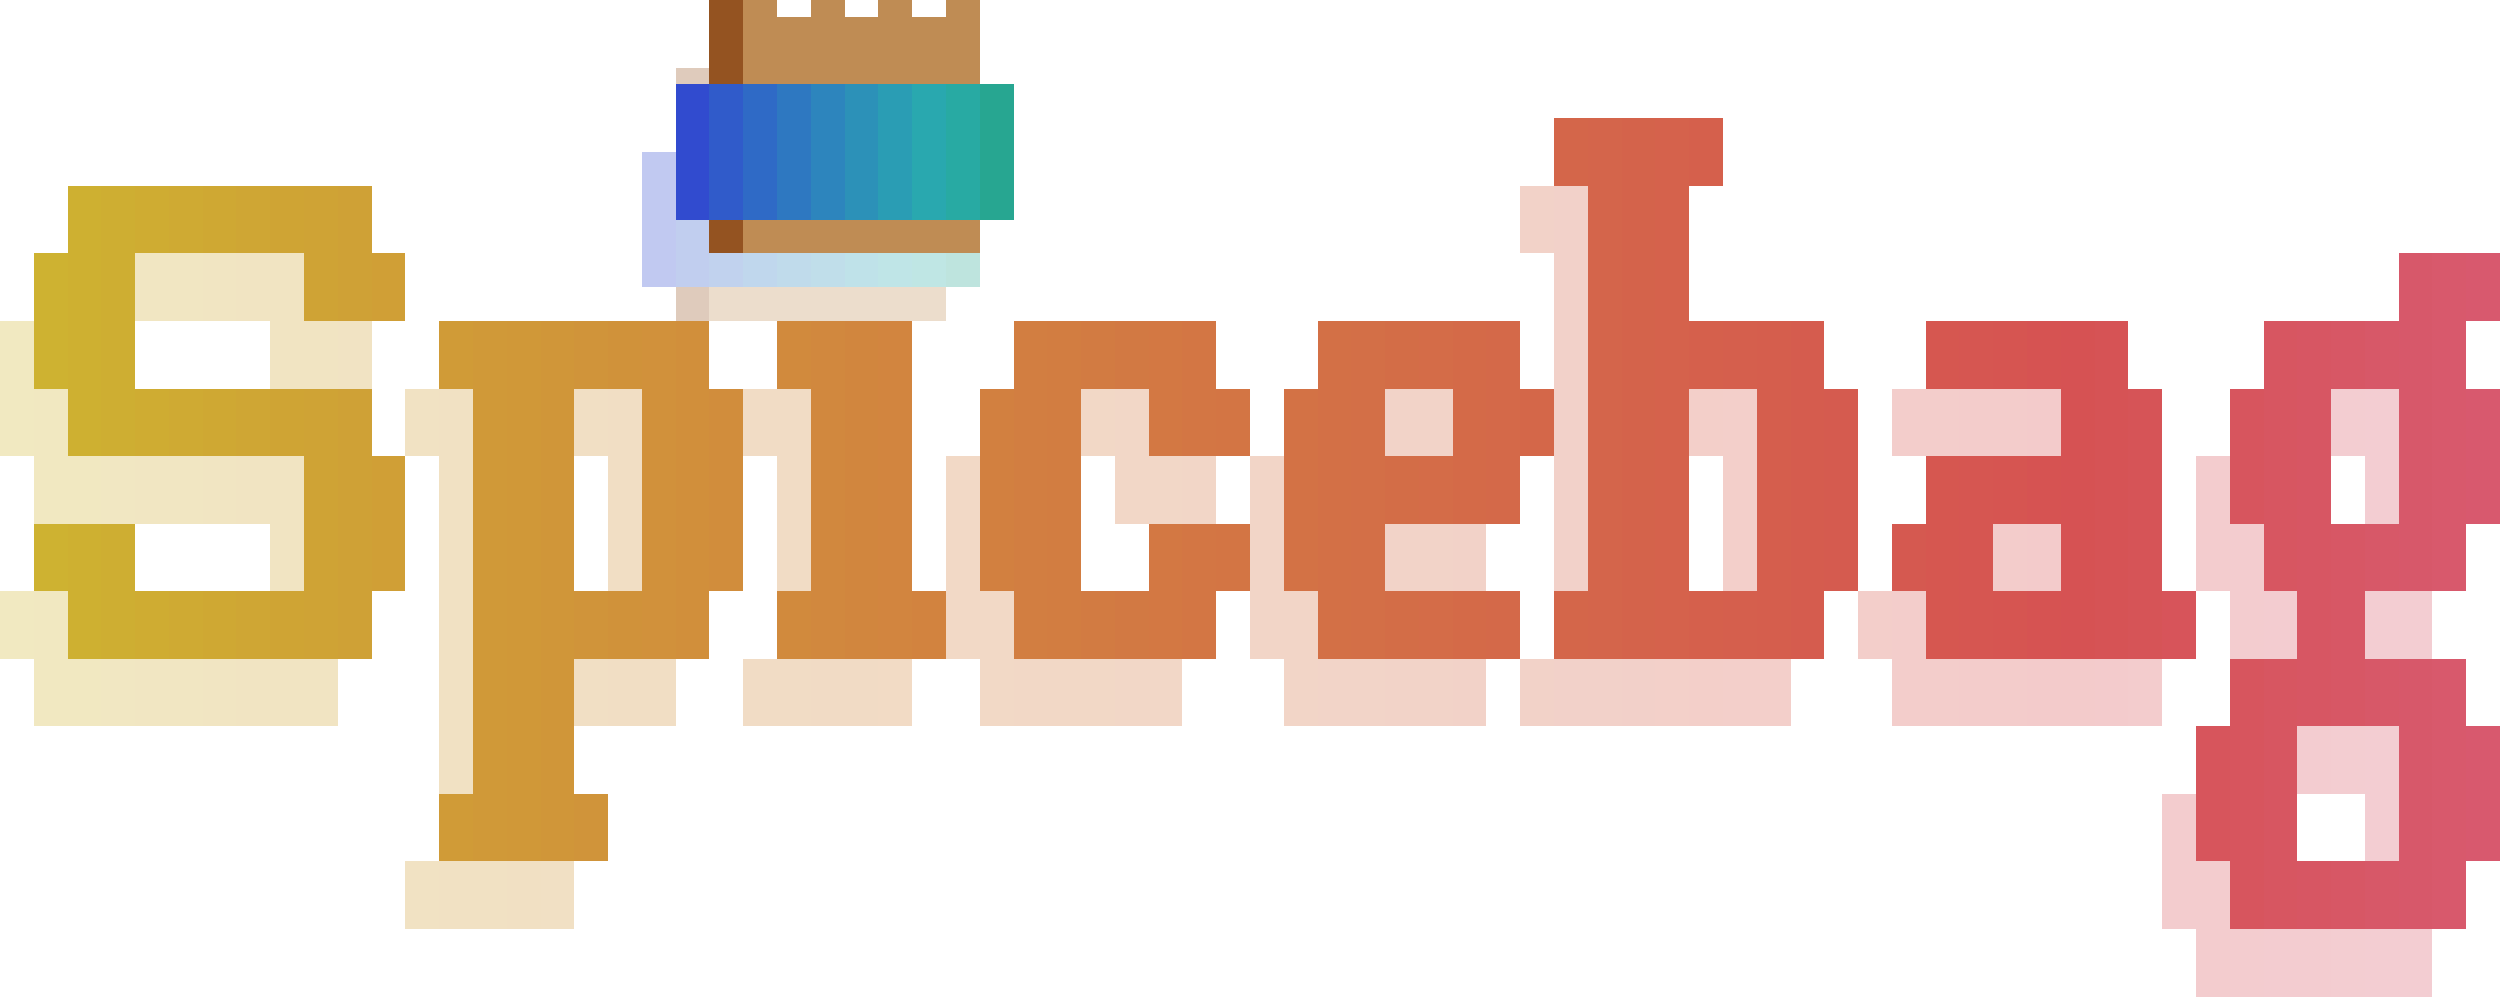
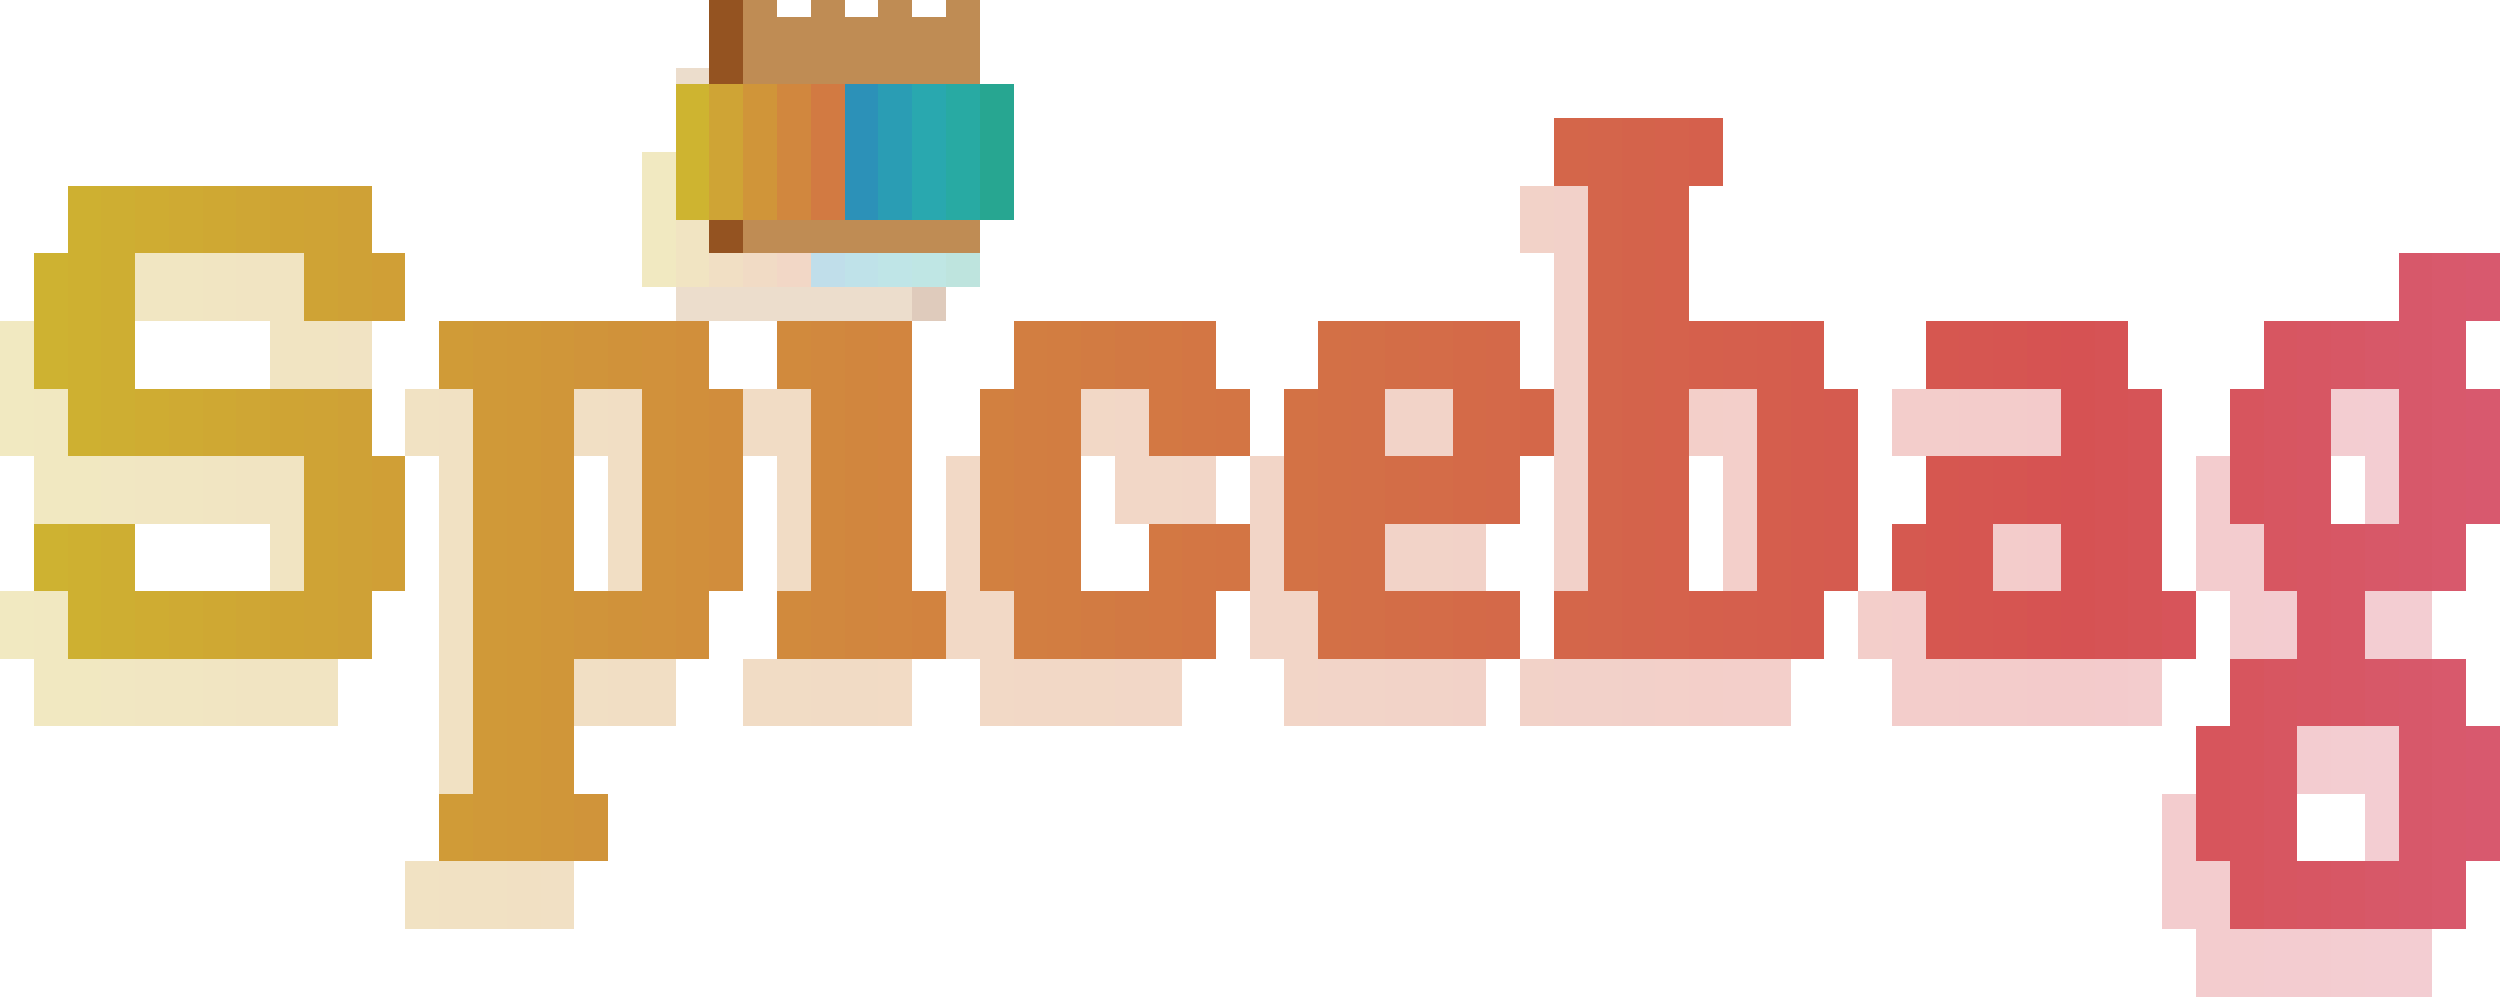
<svg xmlns="http://www.w3.org/2000/svg" width="592" height="236" viewBox="0 0 1184 472">
  <g shape-rendering="crispEdges">
    <rect x="736" y="56" width="16" height="32" fill="#D4664A" fill-opacity="1.0" />
    <rect x="752" y="56" width="16" height="32" fill="#D4654B" fill-opacity="1.0" />
    <rect x="768" y="56" width="16" height="32" fill="#D4634B" fill-opacity="1.0" />
    <rect x="784" y="56" width="16" height="32" fill="#D5624C" fill-opacity="1.0" />
    <rect x="800" y="56" width="16" height="32" fill="#D5604C" fill-opacity="1.0" />
    <rect x="32" y="88" width="16" height="32" fill="#CEB031" fill-opacity="1.0" />
    <rect x="48" y="88" width="16" height="32" fill="#CEAE32" fill-opacity="1.0" />
    <rect x="64" y="88" width="16" height="32" fill="#CFAC32" fill-opacity="1.0" />
    <rect x="80" y="88" width="16" height="32" fill="#CFAA33" fill-opacity="1.0" />
    <rect x="96" y="88" width="16" height="32" fill="#CFA833" fill-opacity="1.0" />
    <rect x="112" y="88" width="16" height="32" fill="#CFA634" fill-opacity="1.0" />
    <rect x="128" y="88" width="16" height="32" fill="#CFA434" fill-opacity="1.0" />
    <rect x="144" y="88" width="16" height="32" fill="#CFA335" fill-opacity="1.0" />
    <rect x="160" y="88" width="16" height="32" fill="#CFA136" fill-opacity="1.0" />
    <rect x="720" y="88" width="16" height="32" fill="#D46749" fill-opacity="0.3" />
    <rect x="736" y="88" width="16" height="32" fill="#D4664A" fill-opacity="0.3" />
    <rect x="752" y="88" width="16" height="32" fill="#D4654B" fill-opacity="1.0" />
    <rect x="768" y="88" width="16" height="32" fill="#D4634B" fill-opacity="1.0" />
    <rect x="784" y="88" width="16" height="32" fill="#D5624C" fill-opacity="1.0" />
    <rect x="16" y="120" width="16" height="32" fill="#CEB231" fill-opacity="1.0" />
    <rect x="32" y="120" width="16" height="32" fill="#CEB031" fill-opacity="1.0" />
    <rect x="48" y="120" width="16" height="32" fill="#CEAE32" fill-opacity="1.0" />
    <rect x="64" y="120" width="16" height="32" fill="#CFAC32" fill-opacity="0.3" />
    <rect x="80" y="120" width="16" height="32" fill="#CFAA33" fill-opacity="0.3" />
    <rect x="96" y="120" width="16" height="32" fill="#CFA833" fill-opacity="0.3" />
    <rect x="112" y="120" width="16" height="32" fill="#CFA634" fill-opacity="0.3" />
    <rect x="128" y="120" width="16" height="32" fill="#CFA434" fill-opacity="0.3" />
    <rect x="144" y="120" width="16" height="32" fill="#CFA335" fill-opacity="1.0" />
    <rect x="160" y="120" width="16" height="32" fill="#CFA136" fill-opacity="1.0" />
    <rect x="176" y="120" width="16" height="32" fill="#D09F36" fill-opacity="1.0" />
    <rect x="736" y="120" width="16" height="32" fill="#D4664A" fill-opacity="0.3" />
    <rect x="752" y="120" width="16" height="32" fill="#D4654B" fill-opacity="1.0" />
    <rect x="768" y="120" width="16" height="32" fill="#D4634B" fill-opacity="1.0" />
    <rect x="784" y="120" width="16" height="32" fill="#D5624C" fill-opacity="1.0" />
    <rect x="1136" y="120" width="16" height="32" fill="#D7586A" fill-opacity="1.0" />
    <rect x="1152" y="120" width="16" height="32" fill="#D8596C" fill-opacity="1.0" />
    <rect x="1168" y="120" width="16" height="32" fill="#D8596E" fill-opacity="1.0" />
    <rect x="0" y="152" width="16" height="32" fill="#CEB430" fill-opacity="0.3" />
    <rect x="16" y="152" width="16" height="32" fill="#CEB231" fill-opacity="1.0" />
    <rect x="32" y="152" width="16" height="32" fill="#CEB031" fill-opacity="1.0" />
    <rect x="48" y="152" width="16" height="32" fill="#CEAE32" fill-opacity="1.0" />
    <rect x="128" y="152" width="16" height="32" fill="#CFA434" fill-opacity="0.3" />
    <rect x="144" y="152" width="16" height="32" fill="#CFA335" fill-opacity="0.3" />
    <rect x="160" y="152" width="16" height="32" fill="#CFA136" fill-opacity="0.3" />
    <rect x="208" y="152" width="16" height="32" fill="#D09B37" fill-opacity="1.0" />
    <rect x="224" y="152" width="16" height="32" fill="#D09938" fill-opacity="1.0" />
    <rect x="240" y="152" width="16" height="32" fill="#D09838" fill-opacity="1.0" />
    <rect x="256" y="152" width="16" height="32" fill="#D09639" fill-opacity="1.0" />
    <rect x="272" y="152" width="16" height="32" fill="#D0943A" fill-opacity="1.0" />
    <rect x="288" y="152" width="16" height="32" fill="#D0923A" fill-opacity="1.0" />
    <rect x="304" y="152" width="16" height="32" fill="#D1913B" fill-opacity="1.0" />
    <rect x="320" y="152" width="16" height="32" fill="#D18F3B" fill-opacity="1.0" />
    <rect x="368" y="152" width="16" height="32" fill="#D18A3D" fill-opacity="1.0" />
    <rect x="384" y="152" width="16" height="32" fill="#D1883E" fill-opacity="1.0" />
    <rect x="400" y="152" width="16" height="32" fill="#D1863E" fill-opacity="1.0" />
    <rect x="416" y="152" width="16" height="32" fill="#D2853F" fill-opacity="1.0" />
    <rect x="480" y="152" width="16" height="32" fill="#D27E41" fill-opacity="1.0" />
    <rect x="496" y="152" width="16" height="32" fill="#D27D41" fill-opacity="1.0" />
    <rect x="512" y="152" width="16" height="32" fill="#D27B42" fill-opacity="1.0" />
    <rect x="528" y="152" width="16" height="32" fill="#D27943" fill-opacity="1.0" />
    <rect x="544" y="152" width="16" height="32" fill="#D37843" fill-opacity="1.0" />
    <rect x="560" y="152" width="16" height="32" fill="#D37644" fill-opacity="1.0" />
    <rect x="624" y="152" width="16" height="32" fill="#D37046" fill-opacity="1.0" />
    <rect x="640" y="152" width="16" height="32" fill="#D36F47" fill-opacity="1.0" />
    <rect x="656" y="152" width="16" height="32" fill="#D36D47" fill-opacity="1.0" />
    <rect x="672" y="152" width="16" height="32" fill="#D46C48" fill-opacity="1.0" />
    <rect x="688" y="152" width="16" height="32" fill="#D46A48" fill-opacity="1.0" />
    <rect x="704" y="152" width="16" height="32" fill="#D46949" fill-opacity="1.0" />
    <rect x="736" y="152" width="16" height="32" fill="#D4664A" fill-opacity="0.3" />
    <rect x="752" y="152" width="16" height="32" fill="#D4654B" fill-opacity="1.0" />
    <rect x="768" y="152" width="16" height="32" fill="#D4634B" fill-opacity="1.0" />
    <rect x="784" y="152" width="16" height="32" fill="#D5624C" fill-opacity="1.0" />
    <rect x="800" y="152" width="16" height="32" fill="#D5604C" fill-opacity="1.0" />
    <rect x="816" y="152" width="16" height="32" fill="#D55F4D" fill-opacity="1.0" />
    <rect x="832" y="152" width="16" height="32" fill="#D55E4D" fill-opacity="1.0" />
    <rect x="848" y="152" width="16" height="32" fill="#D55C4E" fill-opacity="1.0" />
    <rect x="912" y="152" width="16" height="32" fill="#D65750" fill-opacity="1.0" />
    <rect x="928" y="152" width="16" height="32" fill="#D65651" fill-opacity="1.0" />
    <rect x="944" y="152" width="16" height="32" fill="#D65551" fill-opacity="1.0" />
    <rect x="960" y="152" width="16" height="32" fill="#D65352" fill-opacity="1.0" />
    <rect x="976" y="152" width="16" height="32" fill="#D65253" fill-opacity="1.0" />
    <rect x="992" y="152" width="16" height="32" fill="#D65355" fill-opacity="1.0" />
    <rect x="1072" y="152" width="16" height="32" fill="#D75661" fill-opacity="1.0" />
    <rect x="1088" y="152" width="16" height="32" fill="#D75663" fill-opacity="1.0" />
    <rect x="1104" y="152" width="16" height="32" fill="#D75765" fill-opacity="1.0" />
    <rect x="1120" y="152" width="16" height="32" fill="#D75868" fill-opacity="1.0" />
    <rect x="1136" y="152" width="16" height="32" fill="#D7586A" fill-opacity="1.0" />
    <rect x="1152" y="152" width="16" height="32" fill="#D8596C" fill-opacity="1.0" />
    <rect x="0" y="184" width="16" height="32" fill="#CEB430" fill-opacity="0.3" />
    <rect x="16" y="184" width="16" height="32" fill="#CEB231" fill-opacity="0.3" />
    <rect x="32" y="184" width="16" height="32" fill="#CEB031" fill-opacity="1.0" />
    <rect x="48" y="184" width="16" height="32" fill="#CEAE32" fill-opacity="1.0" />
    <rect x="64" y="184" width="16" height="32" fill="#CFAC32" fill-opacity="1.0" />
    <rect x="80" y="184" width="16" height="32" fill="#CFAA33" fill-opacity="1.0" />
    <rect x="96" y="184" width="16" height="32" fill="#CFA833" fill-opacity="1.0" />
    <rect x="112" y="184" width="16" height="32" fill="#CFA634" fill-opacity="1.0" />
    <rect x="128" y="184" width="16" height="32" fill="#CFA434" fill-opacity="1.0" />
    <rect x="144" y="184" width="16" height="32" fill="#CFA335" fill-opacity="1.0" />
    <rect x="160" y="184" width="16" height="32" fill="#CFA136" fill-opacity="1.0" />
    <rect x="192" y="184" width="16" height="32" fill="#D09D37" fill-opacity="0.3" />
    <rect x="208" y="184" width="16" height="32" fill="#D09B37" fill-opacity="0.3" />
    <rect x="224" y="184" width="16" height="32" fill="#D09938" fill-opacity="1.0" />
    <rect x="240" y="184" width="16" height="32" fill="#D09838" fill-opacity="1.0" />
    <rect x="256" y="184" width="16" height="32" fill="#D09639" fill-opacity="1.0" />
    <rect x="272" y="184" width="16" height="32" fill="#D0943A" fill-opacity="0.3" />
    <rect x="288" y="184" width="16" height="32" fill="#D0923A" fill-opacity="0.3" />
    <rect x="304" y="184" width="16" height="32" fill="#D1913B" fill-opacity="1.0" />
    <rect x="320" y="184" width="16" height="32" fill="#D18F3B" fill-opacity="1.0" />
    <rect x="336" y="184" width="16" height="32" fill="#D18D3C" fill-opacity="1.0" />
    <rect x="352" y="184" width="16" height="32" fill="#D18B3C" fill-opacity="0.3" />
    <rect x="368" y="184" width="16" height="32" fill="#D18A3D" fill-opacity="0.3" />
    <rect x="384" y="184" width="16" height="32" fill="#D1883E" fill-opacity="1.0" />
    <rect x="400" y="184" width="16" height="32" fill="#D1863E" fill-opacity="1.0" />
    <rect x="416" y="184" width="16" height="32" fill="#D2853F" fill-opacity="1.0" />
    <rect x="464" y="184" width="16" height="32" fill="#D28040" fill-opacity="1.0" />
    <rect x="480" y="184" width="16" height="32" fill="#D27E41" fill-opacity="1.0" />
    <rect x="496" y="184" width="16" height="32" fill="#D27D41" fill-opacity="1.0" />
    <rect x="512" y="184" width="16" height="32" fill="#D27B42" fill-opacity="0.3" />
    <rect x="528" y="184" width="16" height="32" fill="#D27943" fill-opacity="0.3" />
    <rect x="544" y="184" width="16" height="32" fill="#D37843" fill-opacity="1.0" />
    <rect x="560" y="184" width="16" height="32" fill="#D37644" fill-opacity="1.0" />
    <rect x="576" y="184" width="16" height="32" fill="#D37544" fill-opacity="1.0" />
    <rect x="608" y="184" width="16" height="32" fill="#D37245" fill-opacity="1.0" />
    <rect x="624" y="184" width="16" height="32" fill="#D37046" fill-opacity="1.0" />
    <rect x="640" y="184" width="16" height="32" fill="#D36F47" fill-opacity="1.0" />
    <rect x="656" y="184" width="16" height="32" fill="#D36D47" fill-opacity="0.3" />
    <rect x="672" y="184" width="16" height="32" fill="#D46C48" fill-opacity="0.3" />
    <rect x="688" y="184" width="16" height="32" fill="#D46A48" fill-opacity="1.0" />
    <rect x="704" y="184" width="16" height="32" fill="#D46949" fill-opacity="1.0" />
    <rect x="720" y="184" width="16" height="32" fill="#D46749" fill-opacity="1.0" />
    <rect x="736" y="184" width="16" height="32" fill="#D4664A" fill-opacity="0.3" />
    <rect x="752" y="184" width="16" height="32" fill="#D4654B" fill-opacity="1.0" />
    <rect x="768" y="184" width="16" height="32" fill="#D4634B" fill-opacity="1.0" />
    <rect x="784" y="184" width="16" height="32" fill="#D5624C" fill-opacity="1.0" />
    <rect x="800" y="184" width="16" height="32" fill="#D5604C" fill-opacity="0.3" />
    <rect x="816" y="184" width="16" height="32" fill="#D55F4D" fill-opacity="0.3" />
    <rect x="832" y="184" width="16" height="32" fill="#D55E4D" fill-opacity="1.0" />
    <rect x="848" y="184" width="16" height="32" fill="#D55C4E" fill-opacity="1.0" />
    <rect x="864" y="184" width="16" height="32" fill="#D55B4F" fill-opacity="1.0" />
    <rect x="896" y="184" width="16" height="32" fill="#D55950" fill-opacity="0.3" />
    <rect x="912" y="184" width="16" height="32" fill="#D65750" fill-opacity="0.3" />
    <rect x="928" y="184" width="16" height="32" fill="#D65651" fill-opacity="0.3" />
    <rect x="944" y="184" width="16" height="32" fill="#D65551" fill-opacity="0.3" />
    <rect x="960" y="184" width="16" height="32" fill="#D65352" fill-opacity="0.3" />
    <rect x="976" y="184" width="16" height="32" fill="#D65253" fill-opacity="1.0" />
    <rect x="992" y="184" width="16" height="32" fill="#D65355" fill-opacity="1.0" />
    <rect x="1008" y="184" width="16" height="32" fill="#D65457" fill-opacity="1.0" />
    <rect x="1056" y="184" width="16" height="32" fill="#D7555E" fill-opacity="1.0" />
    <rect x="1072" y="184" width="16" height="32" fill="#D75661" fill-opacity="1.0" />
    <rect x="1088" y="184" width="16" height="32" fill="#D75663" fill-opacity="1.0" />
    <rect x="1104" y="184" width="16" height="32" fill="#D75765" fill-opacity="0.3" />
    <rect x="1120" y="184" width="16" height="32" fill="#D75868" fill-opacity="0.3" />
    <rect x="1136" y="184" width="16" height="32" fill="#D7586A" fill-opacity="1.0" />
    <rect x="1152" y="184" width="16" height="32" fill="#D8596C" fill-opacity="1.0" />
    <rect x="1168" y="184" width="16" height="32" fill="#D8596E" fill-opacity="1.0" />
    <rect x="16" y="216" width="16" height="32" fill="#CEB231" fill-opacity="0.3" />
    <rect x="32" y="216" width="16" height="32" fill="#CEB031" fill-opacity="0.3" />
    <rect x="48" y="216" width="16" height="32" fill="#CEAE32" fill-opacity="0.3" />
    <rect x="64" y="216" width="16" height="32" fill="#CFAC32" fill-opacity="0.3" />
    <rect x="80" y="216" width="16" height="32" fill="#CFAA33" fill-opacity="0.3" />
    <rect x="96" y="216" width="16" height="32" fill="#CFA833" fill-opacity="0.3" />
    <rect x="112" y="216" width="16" height="32" fill="#CFA634" fill-opacity="0.3" />
    <rect x="128" y="216" width="16" height="32" fill="#CFA434" fill-opacity="0.3" />
    <rect x="144" y="216" width="16" height="32" fill="#CFA335" fill-opacity="1.0" />
    <rect x="160" y="216" width="16" height="32" fill="#CFA136" fill-opacity="1.0" />
    <rect x="176" y="216" width="16" height="32" fill="#D09F36" fill-opacity="1.0" />
    <rect x="208" y="216" width="16" height="32" fill="#D09B37" fill-opacity="0.3" />
    <rect x="224" y="216" width="16" height="32" fill="#D09938" fill-opacity="1.0" />
    <rect x="240" y="216" width="16" height="32" fill="#D09838" fill-opacity="1.0" />
    <rect x="256" y="216" width="16" height="32" fill="#D09639" fill-opacity="1.0" />
    <rect x="288" y="216" width="16" height="32" fill="#D0923A" fill-opacity="0.3" />
    <rect x="304" y="216" width="16" height="32" fill="#D1913B" fill-opacity="1.0" />
    <rect x="320" y="216" width="16" height="32" fill="#D18F3B" fill-opacity="1.0" />
    <rect x="336" y="216" width="16" height="32" fill="#D18D3C" fill-opacity="1.0" />
    <rect x="368" y="216" width="16" height="32" fill="#D18A3D" fill-opacity="0.3" />
    <rect x="384" y="216" width="16" height="32" fill="#D1883E" fill-opacity="1.0" />
    <rect x="400" y="216" width="16" height="32" fill="#D1863E" fill-opacity="1.0" />
    <rect x="416" y="216" width="16" height="32" fill="#D2853F" fill-opacity="1.0" />
    <rect x="448" y="216" width="16" height="32" fill="#D28140" fill-opacity="0.3" />
    <rect x="464" y="216" width="16" height="32" fill="#D28040" fill-opacity="1.0" />
    <rect x="480" y="216" width="16" height="32" fill="#D27E41" fill-opacity="1.0" />
    <rect x="496" y="216" width="16" height="32" fill="#D27D41" fill-opacity="1.0" />
    <rect x="528" y="216" width="16" height="32" fill="#D27943" fill-opacity="0.3" />
    <rect x="544" y="216" width="16" height="32" fill="#D37843" fill-opacity="0.3" />
    <rect x="560" y="216" width="16" height="32" fill="#D37644" fill-opacity="0.3" />
    <rect x="592" y="216" width="16" height="32" fill="#D37345" fill-opacity="0.3" />
    <rect x="608" y="216" width="16" height="32" fill="#D37245" fill-opacity="1.0" />
    <rect x="624" y="216" width="16" height="32" fill="#D37046" fill-opacity="1.0" />
    <rect x="640" y="216" width="16" height="32" fill="#D36F47" fill-opacity="1.0" />
    <rect x="656" y="216" width="16" height="32" fill="#D36D47" fill-opacity="1.0" />
    <rect x="672" y="216" width="16" height="32" fill="#D46C48" fill-opacity="1.0" />
    <rect x="688" y="216" width="16" height="32" fill="#D46A48" fill-opacity="1.0" />
    <rect x="704" y="216" width="16" height="32" fill="#D46949" fill-opacity="1.0" />
    <rect x="736" y="216" width="16" height="32" fill="#D4664A" fill-opacity="0.3" />
    <rect x="752" y="216" width="16" height="32" fill="#D4654B" fill-opacity="1.0" />
    <rect x="768" y="216" width="16" height="32" fill="#D4634B" fill-opacity="1.0" />
    <rect x="784" y="216" width="16" height="32" fill="#D5624C" fill-opacity="1.0" />
    <rect x="816" y="216" width="16" height="32" fill="#D55F4D" fill-opacity="0.3" />
    <rect x="832" y="216" width="16" height="32" fill="#D55E4D" fill-opacity="1.0" />
    <rect x="848" y="216" width="16" height="32" fill="#D55C4E" fill-opacity="1.0" />
    <rect x="864" y="216" width="16" height="32" fill="#D55B4F" fill-opacity="1.0" />
    <rect x="912" y="216" width="16" height="32" fill="#D65750" fill-opacity="1.0" />
    <rect x="928" y="216" width="16" height="32" fill="#D65651" fill-opacity="1.0" />
    <rect x="944" y="216" width="16" height="32" fill="#D65551" fill-opacity="1.0" />
    <rect x="960" y="216" width="16" height="32" fill="#D65352" fill-opacity="1.0" />
    <rect x="976" y="216" width="16" height="32" fill="#D65253" fill-opacity="1.0" />
    <rect x="992" y="216" width="16" height="32" fill="#D65355" fill-opacity="1.0" />
    <rect x="1008" y="216" width="16" height="32" fill="#D65457" fill-opacity="1.0" />
    <rect x="1040" y="216" width="16" height="32" fill="#D7555C" fill-opacity="0.3" />
    <rect x="1056" y="216" width="16" height="32" fill="#D7555E" fill-opacity="1.0" />
    <rect x="1072" y="216" width="16" height="32" fill="#D75661" fill-opacity="1.0" />
    <rect x="1088" y="216" width="16" height="32" fill="#D75663" fill-opacity="1.0" />
    <rect x="1120" y="216" width="16" height="32" fill="#D75868" fill-opacity="0.3" />
    <rect x="1136" y="216" width="16" height="32" fill="#D7586A" fill-opacity="1.0" />
    <rect x="1152" y="216" width="16" height="32" fill="#D8596C" fill-opacity="1.0" />
    <rect x="1168" y="216" width="16" height="32" fill="#D8596E" fill-opacity="1.0" />
    <rect x="16" y="248" width="16" height="32" fill="#CEB231" fill-opacity="1.0" />
    <rect x="32" y="248" width="16" height="32" fill="#CEB031" fill-opacity="1.0" />
    <rect x="48" y="248" width="16" height="32" fill="#CEAE32" fill-opacity="1.0" />
    <rect x="128" y="248" width="16" height="32" fill="#CFA434" fill-opacity="0.3" />
    <rect x="144" y="248" width="16" height="32" fill="#CFA335" fill-opacity="1.0" />
    <rect x="160" y="248" width="16" height="32" fill="#CFA136" fill-opacity="1.0" />
    <rect x="176" y="248" width="16" height="32" fill="#D09F36" fill-opacity="1.0" />
    <rect x="208" y="248" width="16" height="32" fill="#D09B37" fill-opacity="0.3" />
    <rect x="224" y="248" width="16" height="32" fill="#D09938" fill-opacity="1.0" />
    <rect x="240" y="248" width="16" height="32" fill="#D09838" fill-opacity="1.0" />
    <rect x="256" y="248" width="16" height="32" fill="#D09639" fill-opacity="1.0" />
    <rect x="288" y="248" width="16" height="32" fill="#D0923A" fill-opacity="0.3" />
    <rect x="304" y="248" width="16" height="32" fill="#D1913B" fill-opacity="1.0" />
    <rect x="320" y="248" width="16" height="32" fill="#D18F3B" fill-opacity="1.0" />
    <rect x="336" y="248" width="16" height="32" fill="#D18D3C" fill-opacity="1.0" />
    <rect x="368" y="248" width="16" height="32" fill="#D18A3D" fill-opacity="0.3" />
    <rect x="384" y="248" width="16" height="32" fill="#D1883E" fill-opacity="1.0" />
    <rect x="400" y="248" width="16" height="32" fill="#D1863E" fill-opacity="1.0" />
    <rect x="416" y="248" width="16" height="32" fill="#D2853F" fill-opacity="1.0" />
    <rect x="448" y="248" width="16" height="32" fill="#D28140" fill-opacity="0.3" />
    <rect x="464" y="248" width="16" height="32" fill="#D28040" fill-opacity="1.0" />
    <rect x="480" y="248" width="16" height="32" fill="#D27E41" fill-opacity="1.0" />
    <rect x="496" y="248" width="16" height="32" fill="#D27D41" fill-opacity="1.0" />
    <rect x="544" y="248" width="16" height="32" fill="#D37843" fill-opacity="1.0" />
    <rect x="560" y="248" width="16" height="32" fill="#D37644" fill-opacity="1.0" />
    <rect x="576" y="248" width="16" height="32" fill="#D37544" fill-opacity="1.0" />
    <rect x="592" y="248" width="16" height="32" fill="#D37345" fill-opacity="0.3" />
    <rect x="608" y="248" width="16" height="32" fill="#D37245" fill-opacity="1.0" />
    <rect x="624" y="248" width="16" height="32" fill="#D37046" fill-opacity="1.0" />
    <rect x="640" y="248" width="16" height="32" fill="#D36F47" fill-opacity="1.0" />
    <rect x="656" y="248" width="16" height="32" fill="#D36D47" fill-opacity="0.3" />
    <rect x="672" y="248" width="16" height="32" fill="#D46C48" fill-opacity="0.3" />
    <rect x="688" y="248" width="16" height="32" fill="#D46A48" fill-opacity="0.3" />
    <rect x="736" y="248" width="16" height="32" fill="#D4664A" fill-opacity="0.3" />
    <rect x="752" y="248" width="16" height="32" fill="#D4654B" fill-opacity="1.0" />
    <rect x="768" y="248" width="16" height="32" fill="#D4634B" fill-opacity="1.0" />
    <rect x="784" y="248" width="16" height="32" fill="#D5624C" fill-opacity="1.0" />
    <rect x="816" y="248" width="16" height="32" fill="#D55F4D" fill-opacity="0.3" />
    <rect x="832" y="248" width="16" height="32" fill="#D55E4D" fill-opacity="1.0" />
    <rect x="848" y="248" width="16" height="32" fill="#D55C4E" fill-opacity="1.0" />
    <rect x="864" y="248" width="16" height="32" fill="#D55B4F" fill-opacity="1.0" />
    <rect x="896" y="248" width="16" height="32" fill="#D55950" fill-opacity="1.0" />
    <rect x="912" y="248" width="16" height="32" fill="#D65750" fill-opacity="1.0" />
    <rect x="928" y="248" width="16" height="32" fill="#D65651" fill-opacity="1.0" />
    <rect x="944" y="248" width="16" height="32" fill="#D65551" fill-opacity="0.3" />
    <rect x="960" y="248" width="16" height="32" fill="#D65352" fill-opacity="0.3" />
    <rect x="976" y="248" width="16" height="32" fill="#D65253" fill-opacity="1.0" />
    <rect x="992" y="248" width="16" height="32" fill="#D65355" fill-opacity="1.0" />
    <rect x="1008" y="248" width="16" height="32" fill="#D65457" fill-opacity="1.0" />
    <rect x="1040" y="248" width="16" height="32" fill="#D7555C" fill-opacity="0.3" />
    <rect x="1056" y="248" width="16" height="32" fill="#D7555E" fill-opacity="0.3" />
    <rect x="1072" y="248" width="16" height="32" fill="#D75661" fill-opacity="1.0" />
    <rect x="1088" y="248" width="16" height="32" fill="#D75663" fill-opacity="1.0" />
    <rect x="1104" y="248" width="16" height="32" fill="#D75765" fill-opacity="1.0" />
    <rect x="1120" y="248" width="16" height="32" fill="#D75868" fill-opacity="1.0" />
    <rect x="1136" y="248" width="16" height="32" fill="#D7586A" fill-opacity="1.0" />
    <rect x="1152" y="248" width="16" height="32" fill="#D8596C" fill-opacity="1.0" />
    <rect x="0" y="280" width="16" height="32" fill="#CEB430" fill-opacity="0.3" />
    <rect x="16" y="280" width="16" height="32" fill="#CEB231" fill-opacity="0.3" />
    <rect x="32" y="280" width="16" height="32" fill="#CEB031" fill-opacity="1.0" />
    <rect x="48" y="280" width="16" height="32" fill="#CEAE32" fill-opacity="1.0" />
    <rect x="64" y="280" width="16" height="32" fill="#CFAC32" fill-opacity="1.0" />
    <rect x="80" y="280" width="16" height="32" fill="#CFAA33" fill-opacity="1.0" />
    <rect x="96" y="280" width="16" height="32" fill="#CFA833" fill-opacity="1.0" />
    <rect x="112" y="280" width="16" height="32" fill="#CFA634" fill-opacity="1.0" />
    <rect x="128" y="280" width="16" height="32" fill="#CFA434" fill-opacity="1.0" />
    <rect x="144" y="280" width="16" height="32" fill="#CFA335" fill-opacity="1.0" />
    <rect x="160" y="280" width="16" height="32" fill="#CFA136" fill-opacity="1.0" />
    <rect x="208" y="280" width="16" height="32" fill="#D09B37" fill-opacity="0.3" />
    <rect x="224" y="280" width="16" height="32" fill="#D09938" fill-opacity="1.0" />
    <rect x="240" y="280" width="16" height="32" fill="#D09838" fill-opacity="1.0" />
    <rect x="256" y="280" width="16" height="32" fill="#D09639" fill-opacity="1.0" />
    <rect x="272" y="280" width="16" height="32" fill="#D0943A" fill-opacity="1.0" />
    <rect x="288" y="280" width="16" height="32" fill="#D0923A" fill-opacity="1.0" />
    <rect x="304" y="280" width="16" height="32" fill="#D1913B" fill-opacity="1.0" />
    <rect x="320" y="280" width="16" height="32" fill="#D18F3B" fill-opacity="1.0" />
    <rect x="368" y="280" width="16" height="32" fill="#D18A3D" fill-opacity="1.0" />
    <rect x="384" y="280" width="16" height="32" fill="#D1883E" fill-opacity="1.0" />
    <rect x="400" y="280" width="16" height="32" fill="#D1863E" fill-opacity="1.0" />
    <rect x="416" y="280" width="16" height="32" fill="#D2853F" fill-opacity="1.0" />
    <rect x="432" y="280" width="16" height="32" fill="#D2833F" fill-opacity="1.0" />
    <rect x="448" y="280" width="16" height="32" fill="#D28140" fill-opacity="0.3" />
    <rect x="464" y="280" width="16" height="32" fill="#D28040" fill-opacity="0.3" />
    <rect x="480" y="280" width="16" height="32" fill="#D27E41" fill-opacity="1.0" />
    <rect x="496" y="280" width="16" height="32" fill="#D27D41" fill-opacity="1.0" />
    <rect x="512" y="280" width="16" height="32" fill="#D27B42" fill-opacity="1.0" />
    <rect x="528" y="280" width="16" height="32" fill="#D27943" fill-opacity="1.0" />
    <rect x="544" y="280" width="16" height="32" fill="#D37843" fill-opacity="1.0" />
    <rect x="560" y="280" width="16" height="32" fill="#D37644" fill-opacity="1.0" />
    <rect x="592" y="280" width="16" height="32" fill="#D37345" fill-opacity="0.3" />
    <rect x="608" y="280" width="16" height="32" fill="#D37245" fill-opacity="0.3" />
    <rect x="624" y="280" width="16" height="32" fill="#D37046" fill-opacity="1.0" />
    <rect x="640" y="280" width="16" height="32" fill="#D36F47" fill-opacity="1.0" />
    <rect x="656" y="280" width="16" height="32" fill="#D36D47" fill-opacity="1.0" />
    <rect x="672" y="280" width="16" height="32" fill="#D46C48" fill-opacity="1.0" />
    <rect x="688" y="280" width="16" height="32" fill="#D46A48" fill-opacity="1.0" />
    <rect x="704" y="280" width="16" height="32" fill="#D46949" fill-opacity="1.0" />
    <rect x="736" y="280" width="16" height="32" fill="#D4664A" fill-opacity="1.0" />
    <rect x="752" y="280" width="16" height="32" fill="#D4654B" fill-opacity="1.0" />
    <rect x="768" y="280" width="16" height="32" fill="#D4634B" fill-opacity="1.0" />
    <rect x="784" y="280" width="16" height="32" fill="#D5624C" fill-opacity="1.0" />
    <rect x="800" y="280" width="16" height="32" fill="#D5604C" fill-opacity="1.0" />
    <rect x="816" y="280" width="16" height="32" fill="#D55F4D" fill-opacity="1.0" />
    <rect x="832" y="280" width="16" height="32" fill="#D55E4D" fill-opacity="1.0" />
    <rect x="848" y="280" width="16" height="32" fill="#D55C4E" fill-opacity="1.0" />
    <rect x="880" y="280" width="16" height="32" fill="#D55A4F" fill-opacity="0.3" />
    <rect x="896" y="280" width="16" height="32" fill="#D55950" fill-opacity="0.3" />
    <rect x="912" y="280" width="16" height="32" fill="#D65750" fill-opacity="1.0" />
    <rect x="928" y="280" width="16" height="32" fill="#D65651" fill-opacity="1.0" />
    <rect x="944" y="280" width="16" height="32" fill="#D65551" fill-opacity="1.0" />
    <rect x="960" y="280" width="16" height="32" fill="#D65352" fill-opacity="1.0" />
    <rect x="976" y="280" width="16" height="32" fill="#D65253" fill-opacity="1.0" />
    <rect x="992" y="280" width="16" height="32" fill="#D65355" fill-opacity="1.0" />
    <rect x="1008" y="280" width="16" height="32" fill="#D65457" fill-opacity="1.0" />
    <rect x="1024" y="280" width="16" height="32" fill="#D7545A" fill-opacity="1.0" />
    <rect x="1056" y="280" width="16" height="32" fill="#D7555E" fill-opacity="0.3" />
    <rect x="1072" y="280" width="16" height="32" fill="#D75661" fill-opacity="0.3" />
    <rect x="1088" y="280" width="16" height="32" fill="#D75663" fill-opacity="1.0" />
    <rect x="1104" y="280" width="16" height="32" fill="#D75765" fill-opacity="1.0" />
    <rect x="1120" y="280" width="16" height="32" fill="#D75868" fill-opacity="0.3" />
    <rect x="1136" y="280" width="16" height="32" fill="#D7586A" fill-opacity="0.3" />
    <rect x="16" y="312" width="16" height="32" fill="#CEB231" fill-opacity="0.3" />
    <rect x="32" y="312" width="16" height="32" fill="#CEB031" fill-opacity="0.3" />
    <rect x="48" y="312" width="16" height="32" fill="#CEAE32" fill-opacity="0.3" />
    <rect x="64" y="312" width="16" height="32" fill="#CFAC32" fill-opacity="0.3" />
    <rect x="80" y="312" width="16" height="32" fill="#CFAA33" fill-opacity="0.3" />
    <rect x="96" y="312" width="16" height="32" fill="#CFA833" fill-opacity="0.3" />
    <rect x="112" y="312" width="16" height="32" fill="#CFA634" fill-opacity="0.3" />
    <rect x="128" y="312" width="16" height="32" fill="#CFA434" fill-opacity="0.3" />
    <rect x="144" y="312" width="16" height="32" fill="#CFA335" fill-opacity="0.3" />
    <rect x="208" y="312" width="16" height="32" fill="#D09B37" fill-opacity="0.3" />
    <rect x="224" y="312" width="16" height="32" fill="#D09938" fill-opacity="1.0" />
    <rect x="240" y="312" width="16" height="32" fill="#D09838" fill-opacity="1.0" />
    <rect x="256" y="312" width="16" height="32" fill="#D09639" fill-opacity="1.0" />
    <rect x="272" y="312" width="16" height="32" fill="#D0943A" fill-opacity="0.3" />
    <rect x="288" y="312" width="16" height="32" fill="#D0923A" fill-opacity="0.3" />
    <rect x="304" y="312" width="16" height="32" fill="#D1913B" fill-opacity="0.3" />
    <rect x="352" y="312" width="16" height="32" fill="#D18B3C" fill-opacity="0.3" />
    <rect x="368" y="312" width="16" height="32" fill="#D18A3D" fill-opacity="0.3" />
    <rect x="384" y="312" width="16" height="32" fill="#D1883E" fill-opacity="0.3" />
    <rect x="400" y="312" width="16" height="32" fill="#D1863E" fill-opacity="0.3" />
    <rect x="416" y="312" width="16" height="32" fill="#D2853F" fill-opacity="0.3" />
    <rect x="464" y="312" width="16" height="32" fill="#D28040" fill-opacity="0.3" />
    <rect x="480" y="312" width="16" height="32" fill="#D27E41" fill-opacity="0.3" />
    <rect x="496" y="312" width="16" height="32" fill="#D27D41" fill-opacity="0.3" />
    <rect x="512" y="312" width="16" height="32" fill="#D27B42" fill-opacity="0.3" />
    <rect x="528" y="312" width="16" height="32" fill="#D27943" fill-opacity="0.3" />
    <rect x="544" y="312" width="16" height="32" fill="#D37843" fill-opacity="0.3" />
    <rect x="608" y="312" width="16" height="32" fill="#D37245" fill-opacity="0.3" />
    <rect x="624" y="312" width="16" height="32" fill="#D37046" fill-opacity="0.3" />
    <rect x="640" y="312" width="16" height="32" fill="#D36F47" fill-opacity="0.3" />
    <rect x="656" y="312" width="16" height="32" fill="#D36D47" fill-opacity="0.3" />
    <rect x="672" y="312" width="16" height="32" fill="#D46C48" fill-opacity="0.3" />
    <rect x="688" y="312" width="16" height="32" fill="#D46A48" fill-opacity="0.3" />
    <rect x="720" y="312" width="16" height="32" fill="#D46749" fill-opacity="0.3" />
    <rect x="736" y="312" width="16" height="32" fill="#D4664A" fill-opacity="0.3" />
    <rect x="752" y="312" width="16" height="32" fill="#D4654B" fill-opacity="0.3" />
    <rect x="768" y="312" width="16" height="32" fill="#D4634B" fill-opacity="0.3" />
    <rect x="784" y="312" width="16" height="32" fill="#D5624C" fill-opacity="0.3" />
    <rect x="800" y="312" width="16" height="32" fill="#D5604C" fill-opacity="0.3" />
    <rect x="816" y="312" width="16" height="32" fill="#D55F4D" fill-opacity="0.3" />
    <rect x="832" y="312" width="16" height="32" fill="#D55E4D" fill-opacity="0.3" />
    <rect x="896" y="312" width="16" height="32" fill="#D55950" fill-opacity="0.3" />
    <rect x="912" y="312" width="16" height="32" fill="#D65750" fill-opacity="0.3" />
    <rect x="928" y="312" width="16" height="32" fill="#D65651" fill-opacity="0.3" />
    <rect x="944" y="312" width="16" height="32" fill="#D65551" fill-opacity="0.3" />
    <rect x="960" y="312" width="16" height="32" fill="#D65352" fill-opacity="0.3" />
    <rect x="976" y="312" width="16" height="32" fill="#D65253" fill-opacity="0.3" />
    <rect x="992" y="312" width="16" height="32" fill="#D65355" fill-opacity="0.3" />
    <rect x="1008" y="312" width="16" height="32" fill="#D65457" fill-opacity="0.3" />
    <rect x="1056" y="312" width="16" height="32" fill="#D7555E" fill-opacity="1.0" />
    <rect x="1072" y="312" width="16" height="32" fill="#D75661" fill-opacity="1.0" />
    <rect x="1088" y="312" width="16" height="32" fill="#D75663" fill-opacity="1.0" />
    <rect x="1104" y="312" width="16" height="32" fill="#D75765" fill-opacity="1.0" />
    <rect x="1120" y="312" width="16" height="32" fill="#D75868" fill-opacity="1.0" />
    <rect x="1136" y="312" width="16" height="32" fill="#D7586A" fill-opacity="1.0" />
    <rect x="1152" y="312" width="16" height="32" fill="#D8596C" fill-opacity="1.0" />
    <rect x="208" y="344" width="16" height="32" fill="#D09B37" fill-opacity="0.3" />
    <rect x="224" y="344" width="16" height="32" fill="#D09938" fill-opacity="1.0" />
    <rect x="240" y="344" width="16" height="32" fill="#D09838" fill-opacity="1.0" />
    <rect x="256" y="344" width="16" height="32" fill="#D09639" fill-opacity="1.0" />
    <rect x="1040" y="344" width="16" height="32" fill="#D7555C" fill-opacity="1.0" />
    <rect x="1056" y="344" width="16" height="32" fill="#D7555E" fill-opacity="1.0" />
    <rect x="1072" y="344" width="16" height="32" fill="#D75661" fill-opacity="1.0" />
    <rect x="1088" y="344" width="16" height="32" fill="#D75663" fill-opacity="0.3" />
    <rect x="1104" y="344" width="16" height="32" fill="#D75765" fill-opacity="0.3" />
    <rect x="1120" y="344" width="16" height="32" fill="#D75868" fill-opacity="0.3" />
    <rect x="1136" y="344" width="16" height="32" fill="#D7586A" fill-opacity="1.0" />
    <rect x="1152" y="344" width="16" height="32" fill="#D8596C" fill-opacity="1.0" />
    <rect x="1168" y="344" width="16" height="32" fill="#D8596E" fill-opacity="1.0" />
    <rect x="208" y="376" width="16" height="32" fill="#D09B37" fill-opacity="1.0" />
    <rect x="224" y="376" width="16" height="32" fill="#D09938" fill-opacity="1.0" />
    <rect x="240" y="376" width="16" height="32" fill="#D09838" fill-opacity="1.0" />
    <rect x="256" y="376" width="16" height="32" fill="#D09639" fill-opacity="1.0" />
    <rect x="272" y="376" width="16" height="32" fill="#D0943A" fill-opacity="1.0" />
    <rect x="1024" y="376" width="16" height="32" fill="#D7545A" fill-opacity="0.3" />
    <rect x="1040" y="376" width="16" height="32" fill="#D7555C" fill-opacity="1.0" />
    <rect x="1056" y="376" width="16" height="32" fill="#D7555E" fill-opacity="1.0" />
    <rect x="1072" y="376" width="16" height="32" fill="#D75661" fill-opacity="1.0" />
    <rect x="1120" y="376" width="16" height="32" fill="#D75868" fill-opacity="0.3" />
    <rect x="1136" y="376" width="16" height="32" fill="#D7586A" fill-opacity="1.0" />
    <rect x="1152" y="376" width="16" height="32" fill="#D8596C" fill-opacity="1.0" />
    <rect x="1168" y="376" width="16" height="32" fill="#D8596E" fill-opacity="1.0" />
    <rect x="192" y="408" width="16" height="32" fill="#D09D37" fill-opacity="0.3" />
    <rect x="208" y="408" width="16" height="32" fill="#D09B37" fill-opacity="0.3" />
    <rect x="224" y="408" width="16" height="32" fill="#D09938" fill-opacity="0.3" />
    <rect x="240" y="408" width="16" height="32" fill="#D09838" fill-opacity="0.3" />
    <rect x="256" y="408" width="16" height="32" fill="#D09639" fill-opacity="0.3" />
    <rect x="1024" y="408" width="16" height="32" fill="#D7545A" fill-opacity="0.3" />
    <rect x="1040" y="408" width="16" height="32" fill="#D7555C" fill-opacity="0.3" />
    <rect x="1056" y="408" width="16" height="32" fill="#D7555E" fill-opacity="1.0" />
    <rect x="1072" y="408" width="16" height="32" fill="#D75661" fill-opacity="1.0" />
    <rect x="1088" y="408" width="16" height="32" fill="#D75663" fill-opacity="1.0" />
    <rect x="1104" y="408" width="16" height="32" fill="#D75765" fill-opacity="1.0" />
    <rect x="1120" y="408" width="16" height="32" fill="#D75868" fill-opacity="1.0" />
    <rect x="1136" y="408" width="16" height="32" fill="#D7586A" fill-opacity="1.0" />
    <rect x="1152" y="408" width="16" height="32" fill="#D8596C" fill-opacity="1.0" />
    <rect x="1040" y="440" width="16" height="32" fill="#D7555C" fill-opacity="0.3" />
    <rect x="1056" y="440" width="16" height="32" fill="#D7555E" fill-opacity="0.3" />
    <rect x="1072" y="440" width="16" height="32" fill="#D75661" fill-opacity="0.3" />
    <rect x="1088" y="440" width="16" height="32" fill="#D75663" fill-opacity="0.3" />
    <rect x="1104" y="440" width="16" height="32" fill="#D75765" fill-opacity="0.3" />
    <rect x="1120" y="440" width="16" height="32" fill="#D75868" fill-opacity="0.3" />
    <rect x="1136" y="440" width="16" height="32" fill="#D7586A" fill-opacity="0.3" />
  </g>
  <g shape-rendering="crispEdges">
-     <rect x="320" y="32" width="16" height="8" fill="#945321" fill-opacity="0.3" />
-     <rect x="304" y="72" width="16" height="32" fill="#314BCF" fill-opacity="0.3" />
-     <rect x="304" y="104" width="16" height="32" fill="#314BCF" fill-opacity="0.3" />
-     <rect x="320" y="104" width="16" height="32" fill="#305BCA" fill-opacity="0.3" />
-     <rect x="336" y="120" width="16" height="16" fill="#2F6AC6" fill-opacity="0.3" />
-     <rect x="352" y="120" width="16" height="16" fill="#2E78C1" fill-opacity="0.3" />
-     <rect x="368" y="120" width="16" height="16" fill="#2D85BD" fill-opacity="0.3" />
+     <rect x="320" y="32" width="16" height="8" fill="#BF8C54" fill-opacity="0.3" />
+     <rect x="304" y="72" width="16" height="32" fill="#CEB430" fill-opacity="0.3" />
+     <rect x="304" y="104" width="16" height="32" fill="#CEB430" fill-opacity="0.3" />
+     <rect x="320" y="104" width="16" height="32" fill="#CFA435" fill-opacity="0.3" />
+     <rect x="336" y="120" width="16" height="16" fill="#D09539" fill-opacity="0.3" />
+     <rect x="352" y="120" width="16" height="16" fill="#D1873E" fill-opacity="0.3" />
+     <rect x="368" y="120" width="16" height="16" fill="#D27A42" fill-opacity="0.3" />
    <rect x="384" y="120" width="16" height="16" fill="#2C91B8" fill-opacity="0.3" />
    <rect x="400" y="120" width="16" height="16" fill="#2A9DB4" fill-opacity="0.3" />
    <rect x="416" y="120" width="16" height="16" fill="#29A8AF" fill-opacity="0.3" />
    <rect x="432" y="120" width="16" height="16" fill="#28AAA3" fill-opacity="0.3" />
    <rect x="448" y="120" width="16" height="16" fill="#27A691" fill-opacity="0.3" />
-     <rect x="320" y="136" width="16" height="16" fill="#945321" fill-opacity="0.3" />
+     <rect x="320" y="136" width="16" height="16" fill="#BF8C54" fill-opacity="0.3" />
    <rect x="336" y="136" width="16" height="16" fill="#BF8C54" fill-opacity="0.3" />
    <rect x="352" y="136" width="16" height="16" fill="#BF8C54" fill-opacity="0.3" />
    <rect x="368" y="136" width="16" height="16" fill="#BF8C54" fill-opacity="0.3" />
    <rect x="384" y="136" width="16" height="16" fill="#BF8C54" fill-opacity="0.3" />
    <rect x="400" y="136" width="16" height="16" fill="#BF8C54" fill-opacity="0.3" />
    <rect x="416" y="136" width="16" height="16" fill="#BF8C54" fill-opacity="0.3" />
-     <rect x="432" y="136" width="16" height="16" fill="#BF8C54" fill-opacity="0.3" />
+     <rect x="432" y="136" width="16" height="16" fill="#945321" fill-opacity="0.3" />
    <rect x="336" y="0" width="16" height="8" fill="#945321" />
    <rect x="352" y="0" width="16" height="8" fill="#BF8C54" />
    <rect x="384" y="0" width="16" height="8" fill="#BF8C54" />
    <rect x="416" y="0" width="16" height="8" fill="#BF8C54" />
    <rect x="448" y="0" width="16" height="8" fill="#BF8C54" />
    <rect x="336" y="8" width="16" height="32" fill="#945321" />
    <rect x="352" y="8" width="16" height="32" fill="#BF8C54" />
    <rect x="368" y="8" width="16" height="32" fill="#BF8C54" />
    <rect x="384" y="8" width="16" height="32" fill="#BF8C54" />
    <rect x="400" y="8" width="16" height="32" fill="#BF8C54" />
    <rect x="416" y="8" width="16" height="32" fill="#BF8C54" />
    <rect x="432" y="8" width="16" height="32" fill="#BF8C54" />
    <rect x="448" y="8" width="16" height="32" fill="#BF8C54" />
-     <rect x="320" y="40" width="16" height="32" fill="#314BCF" />
-     <rect x="336" y="40" width="16" height="32" fill="#305BCA" />
-     <rect x="352" y="40" width="16" height="32" fill="#2F6AC6" />
-     <rect x="368" y="40" width="16" height="32" fill="#2E78C1" />
-     <rect x="384" y="40" width="16" height="32" fill="#2D85BD" />
+     <rect x="320" y="40" width="16" height="32" fill="#CEB430" />
+     <rect x="336" y="40" width="16" height="32" fill="#CFA435" />
+     <rect x="352" y="40" width="16" height="32" fill="#D09539" />
+     <rect x="368" y="40" width="16" height="32" fill="#D1873E" />
+     <rect x="384" y="40" width="16" height="32" fill="#D27A42" />
    <rect x="400" y="40" width="16" height="32" fill="#2C91B8" />
    <rect x="416" y="40" width="16" height="32" fill="#2A9DB4" />
    <rect x="432" y="40" width="16" height="32" fill="#29A8AF" />
    <rect x="448" y="40" width="16" height="32" fill="#28AAA3" />
    <rect x="464" y="40" width="16" height="32" fill="#27A691" />
-     <rect x="320" y="72" width="16" height="32" fill="#314BCF" />
-     <rect x="336" y="72" width="16" height="32" fill="#305BCA" />
-     <rect x="352" y="72" width="16" height="32" fill="#2F6AC6" />
-     <rect x="368" y="72" width="16" height="32" fill="#2E78C1" />
-     <rect x="384" y="72" width="16" height="32" fill="#2D85BD" />
+     <rect x="320" y="72" width="16" height="32" fill="#CEB430" />
+     <rect x="336" y="72" width="16" height="32" fill="#CFA435" />
+     <rect x="352" y="72" width="16" height="32" fill="#D09539" />
+     <rect x="368" y="72" width="16" height="32" fill="#D1873E" />
+     <rect x="384" y="72" width="16" height="32" fill="#D27A42" />
    <rect x="400" y="72" width="16" height="32" fill="#2C91B8" />
    <rect x="416" y="72" width="16" height="32" fill="#2A9DB4" />
    <rect x="432" y="72" width="16" height="32" fill="#29A8AF" />
    <rect x="448" y="72" width="16" height="32" fill="#28AAA3" />
    <rect x="464" y="72" width="16" height="32" fill="#27A691" />
    <rect x="336" y="104" width="16" height="16" fill="#945321" />
    <rect x="352" y="104" width="16" height="16" fill="#BF8C54" />
    <rect x="368" y="104" width="16" height="16" fill="#BF8C54" />
    <rect x="384" y="104" width="16" height="16" fill="#BF8C54" />
    <rect x="400" y="104" width="16" height="16" fill="#BF8C54" />
    <rect x="416" y="104" width="16" height="16" fill="#BF8C54" />
    <rect x="432" y="104" width="16" height="16" fill="#BF8C54" />
    <rect x="448" y="104" width="16" height="16" fill="#BF8C54" />
  </g>
</svg>
